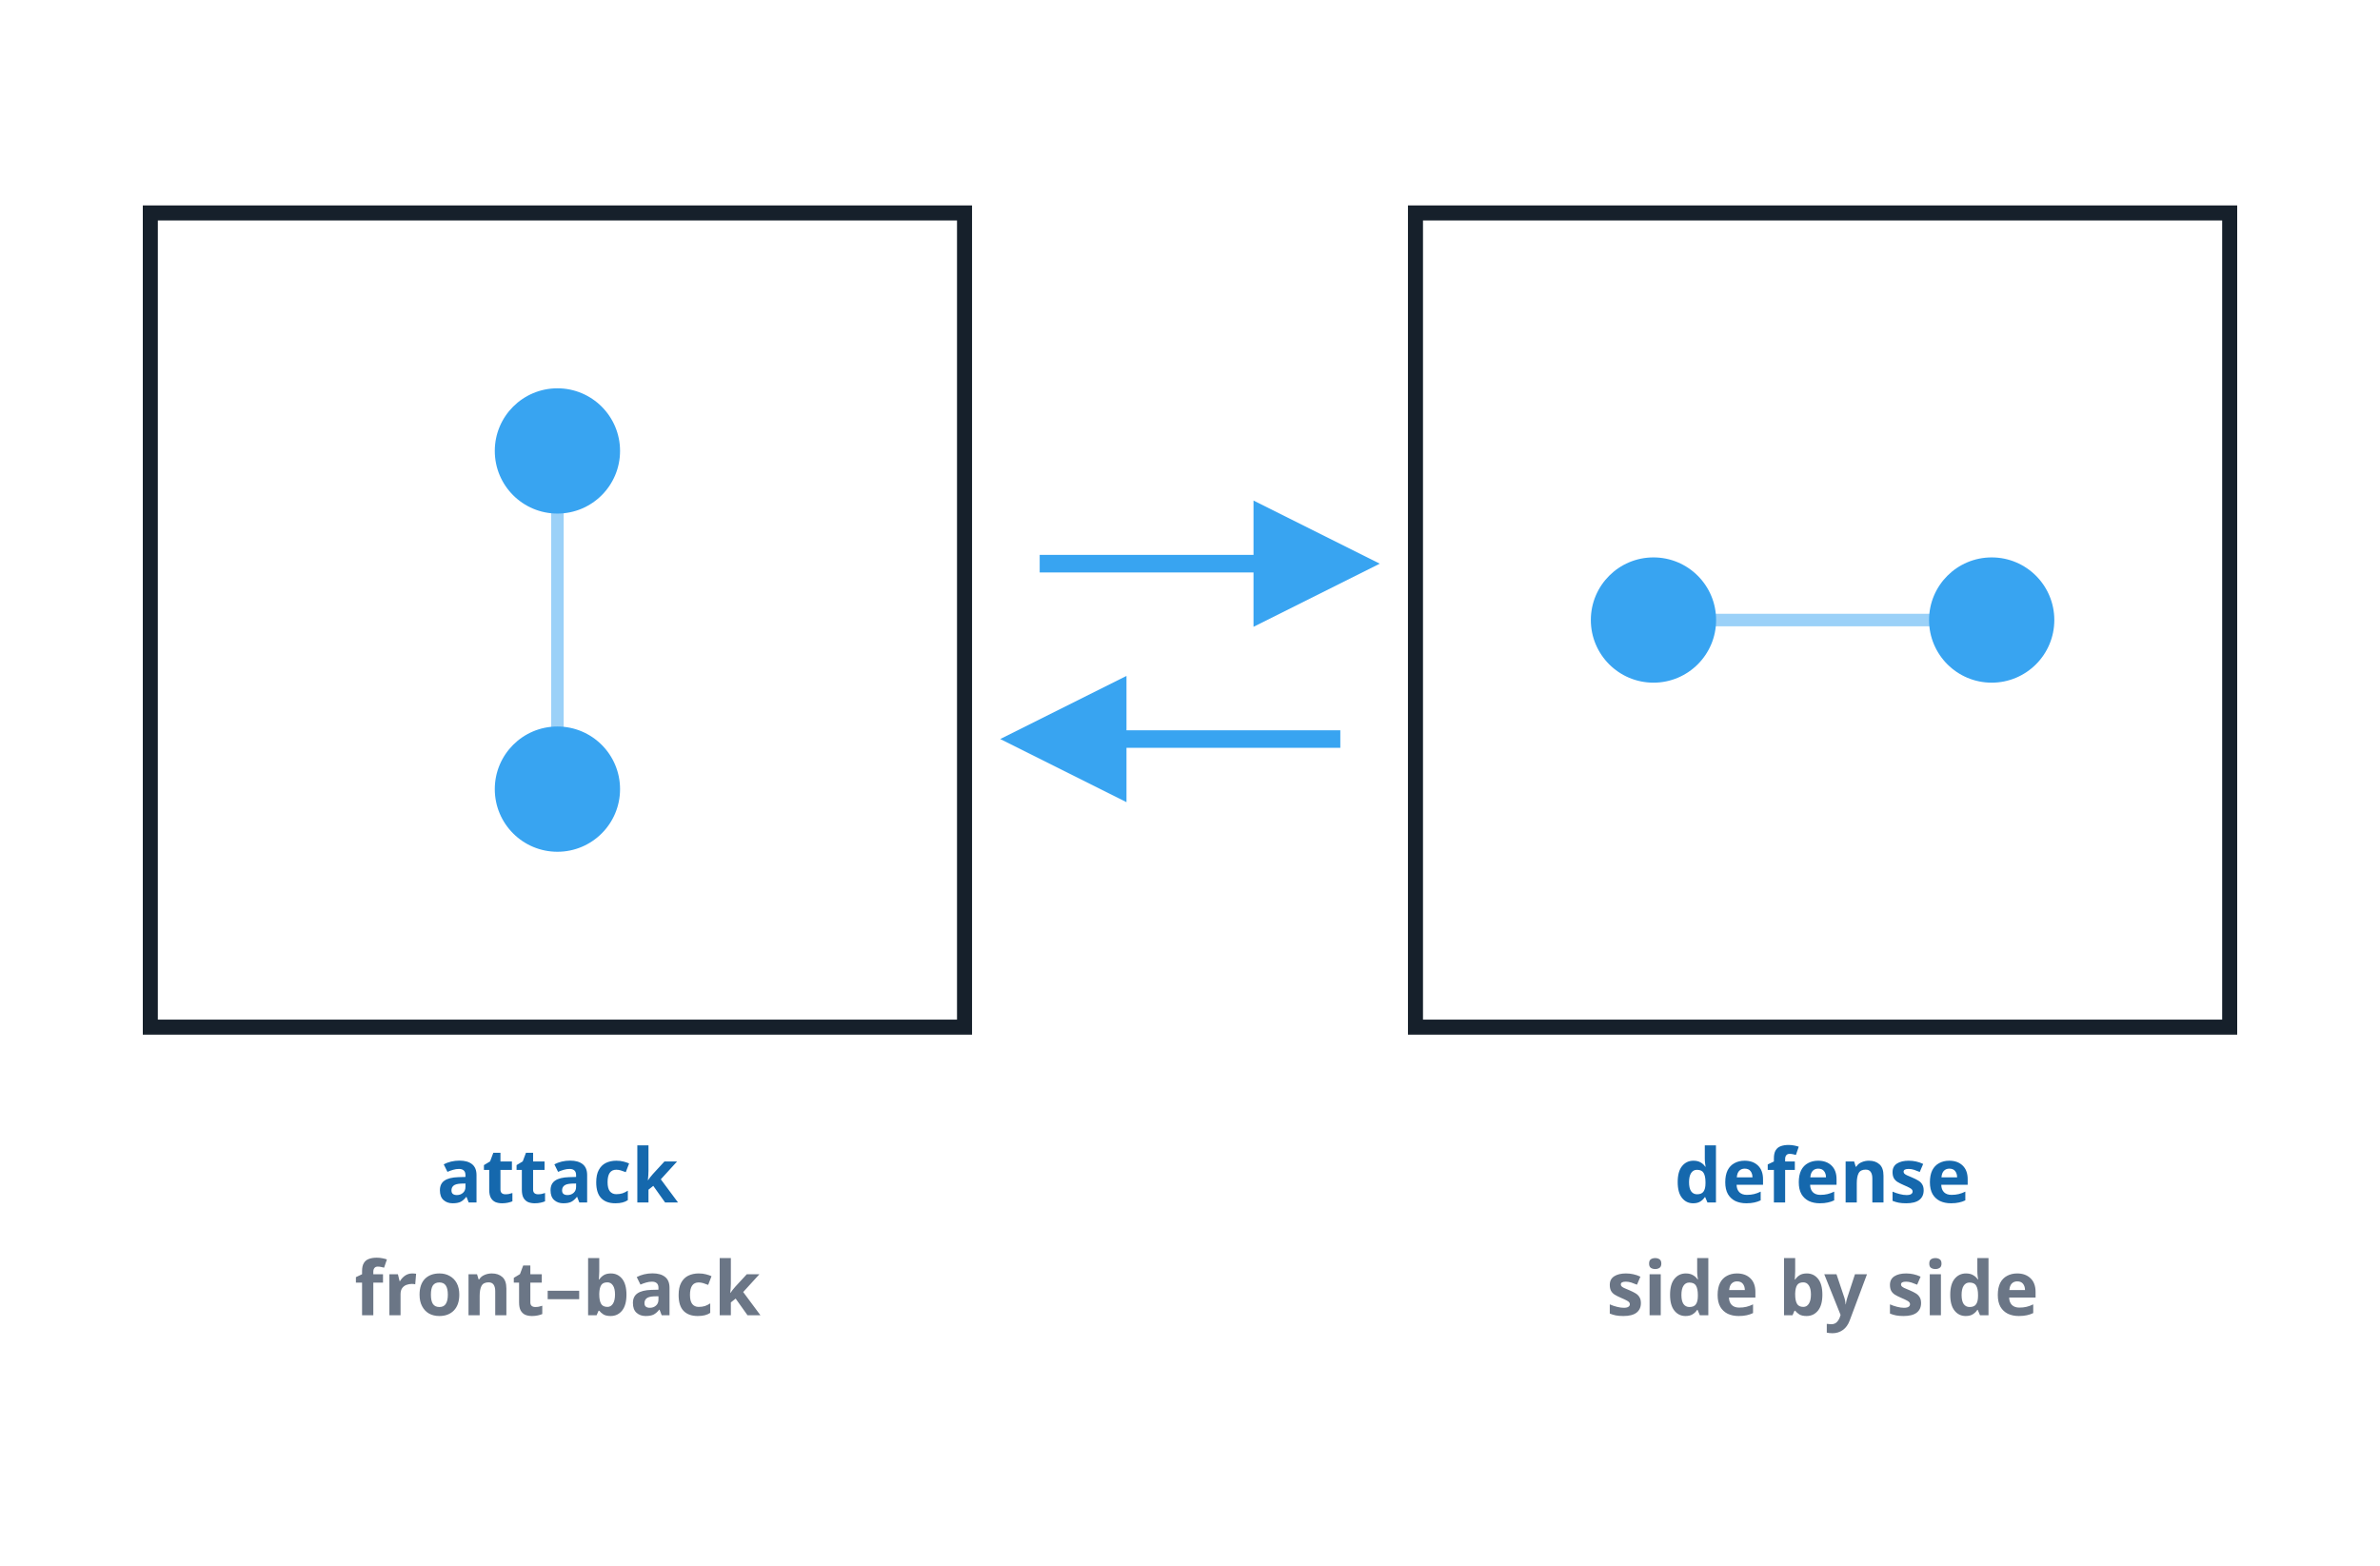
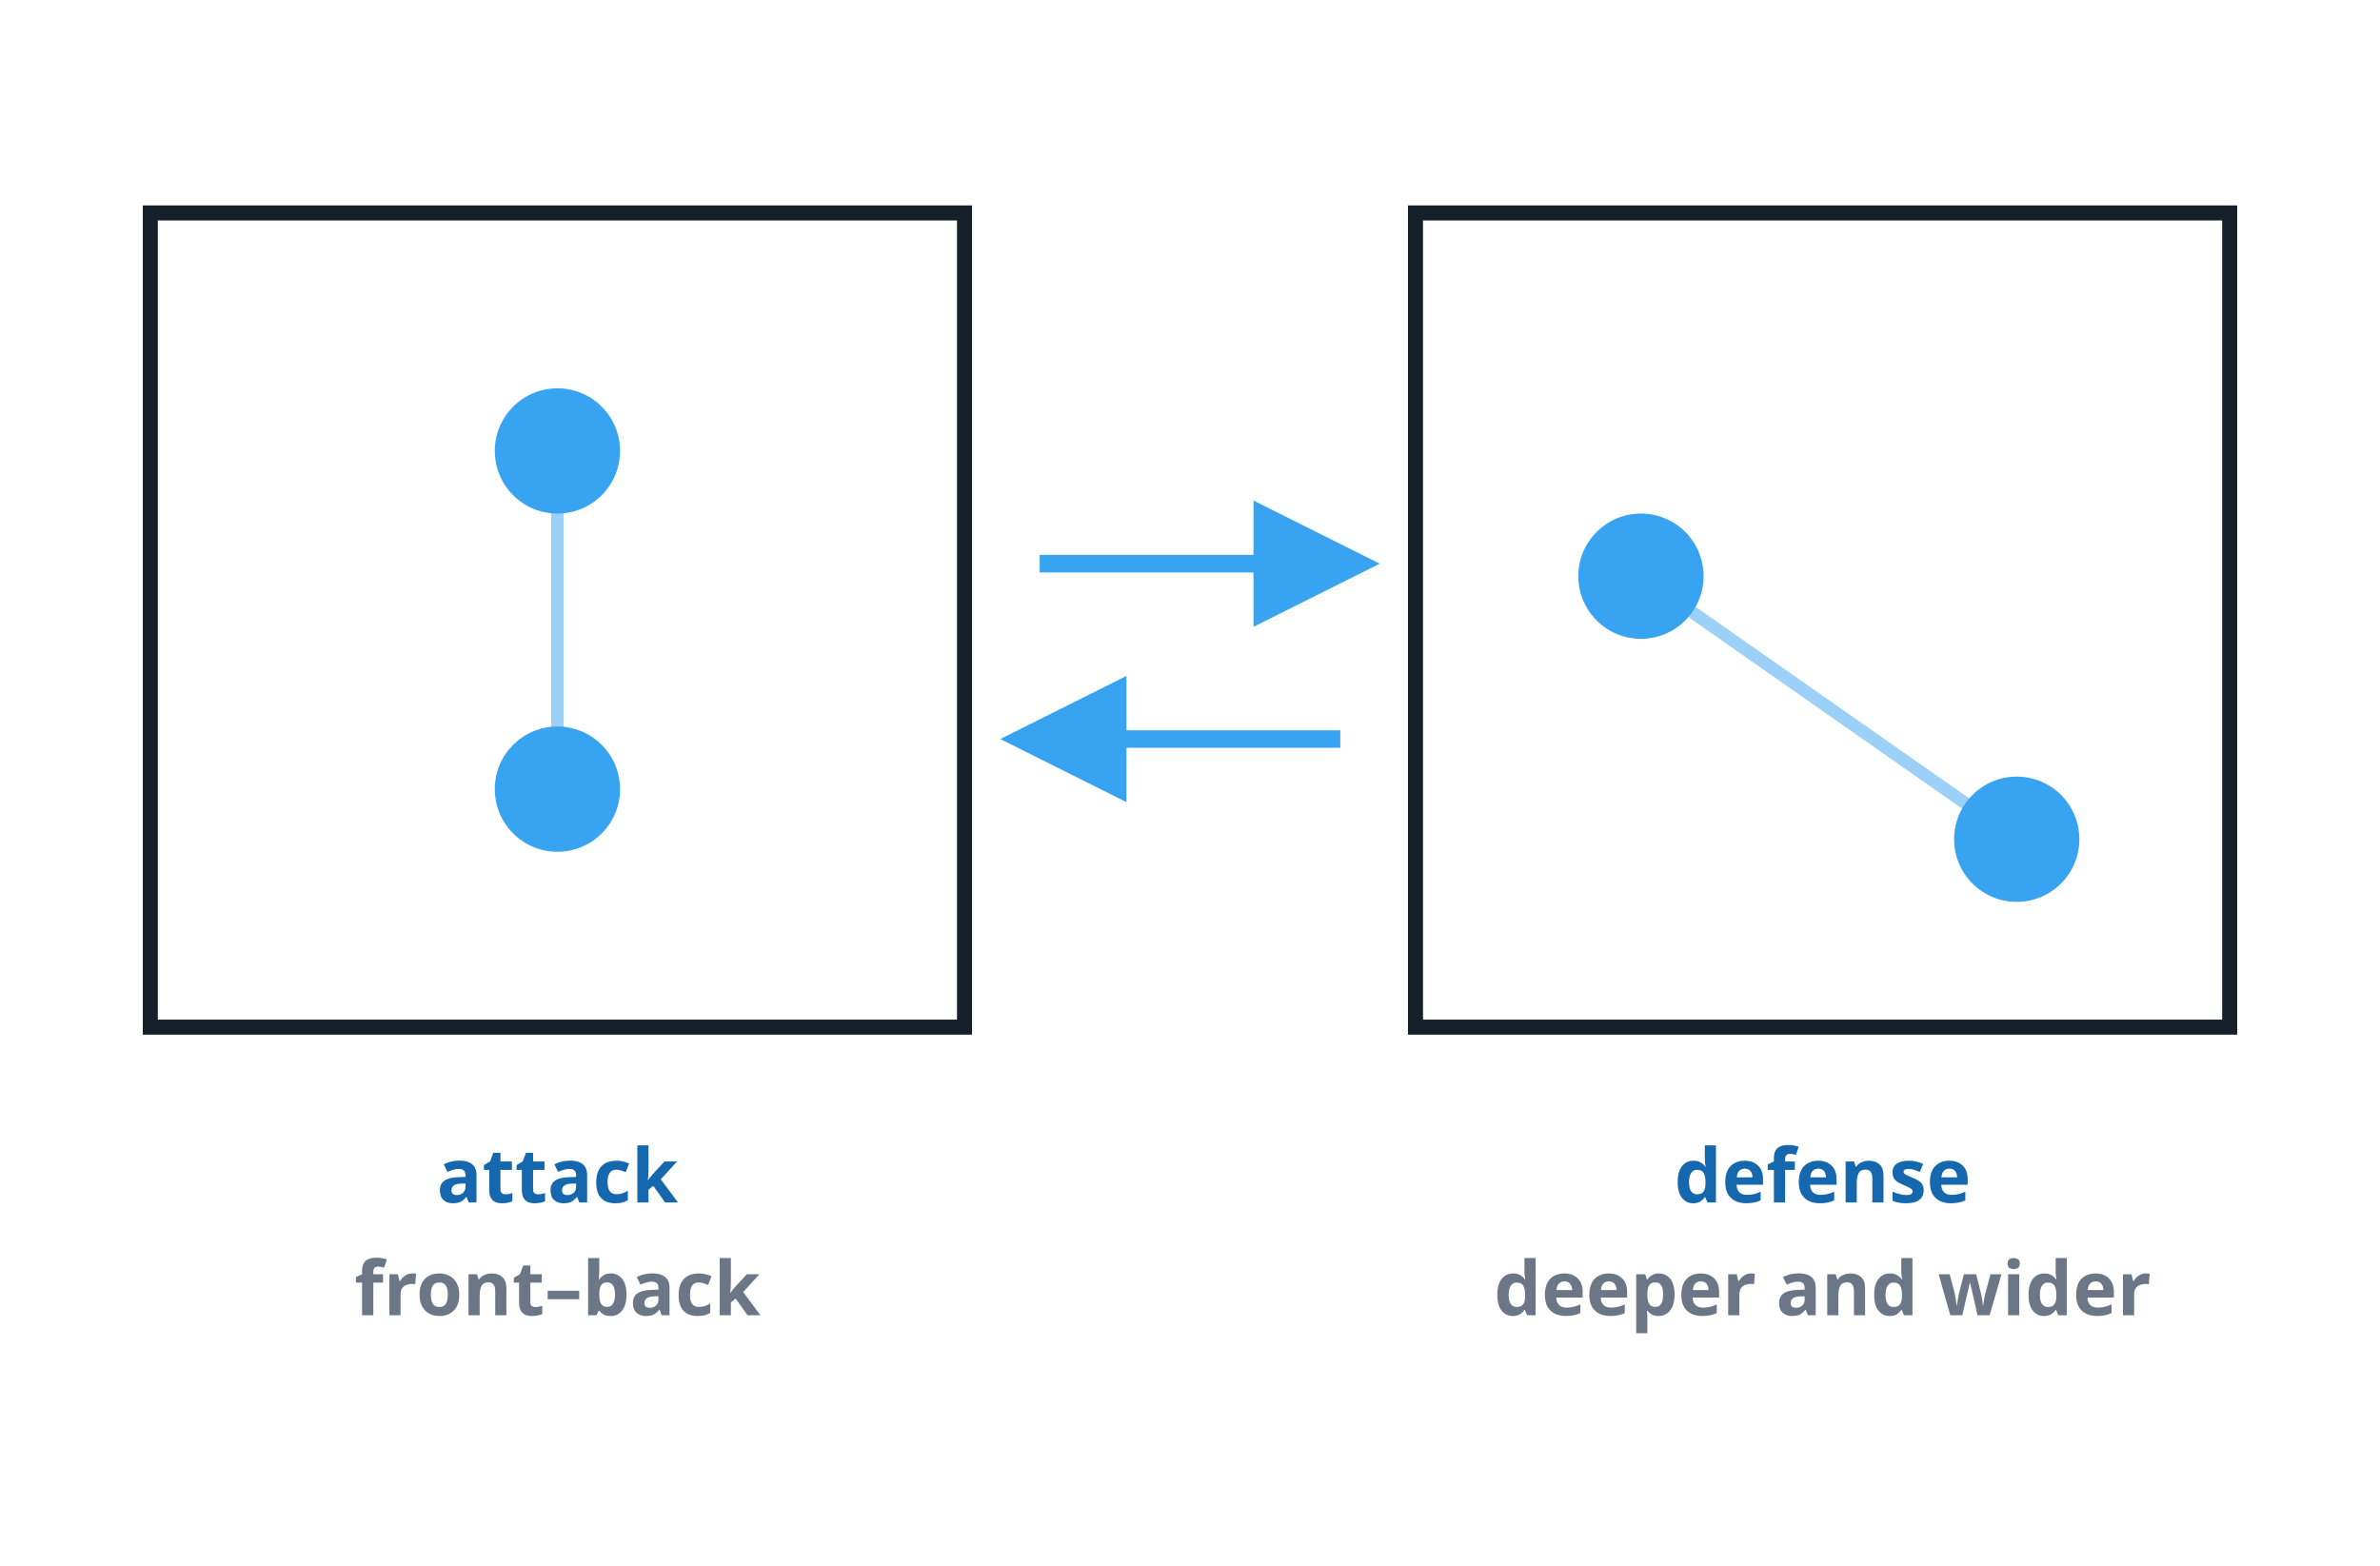
- <svg xmlns="http://www.w3.org/2000/svg" viewBox="0 0 380 250" role="img" aria-label="Switching in doubles: change from the front-back attacking formation into the side-by-side defense.">
+ <svg xmlns="http://www.w3.org/2000/svg" viewBox="0 0 380 250" role="img" aria-label="Switching in doubles: change from the front-back attack into defense — both move deeper and wider, the front-back order stays.">
  <style>
    .linie{fill:none;stroke:var(--tinte,#16202b);stroke-width:2.4}
    .sp{fill:var(--primaer,#38a4f1)}
    .band{fill:none;stroke:var(--primaer,#38a4f1);stroke-width:2;opacity:.5}
    .um{fill:none;stroke:var(--primaer,#38a4f1);stroke-width:2.8}
    .mk{fill:var(--primaer,#38a4f1)}
    .zt{fill:var(--primaer-tief,#1568ad);font:700 12px/1 system-ui,sans-serif;text-anchor:middle}
    .st{fill:var(--tinte-3,#6b7686);font:600 12px/1 system-ui,sans-serif;text-anchor:middle}
  </style>
  <defs>
    <marker id="ah" viewBox="0 0 10 10" markerWidth="9" markerHeight="9" refX="6.5" refY="5" orient="auto">
      <path d="M1,1 L9,5 L1,9 Z" class="mk" />
    </marker>
  </defs>
  <rect class="linie" x="24" y="34" width="130" height="130" />
  <line class="band" x1="89" y1="72" x2="89" y2="126" />
  <circle class="sp" cx="89" cy="72" r="10" />
  <circle class="sp" cx="89" cy="126" r="10" />
  <text class="zt" x="89" y="192">attack</text>
  <text class="st" x="89" y="210">front–back</text>
  <path class="um" d="M166,90 C 190,90 190,90 214,90" marker-end="url(#ah)" />
  <path class="um" d="M214,118 C 190,118 190,118 166,118" marker-end="url(#ah)" />
  <rect class="linie" x="226" y="34" width="130" height="130" />
-   <line class="band" x1="264" y1="99" x2="318" y2="99" />
-   <circle class="sp" cx="264" cy="99" r="10" />
-   <circle class="sp" cx="318" cy="99" r="10" />
+   <line class="band" x1="262" y1="92" x2="322" y2="134" />
+   <circle class="sp" cx="262" cy="92" r="10" />
+   <circle class="sp" cx="322" cy="134" r="10" />
  <text class="zt" x="291" y="192">defense</text>
-   <text class="st" x="291" y="210">side by side</text>
+   <text class="st" x="291" y="210">deeper and wider</text>
</svg>
